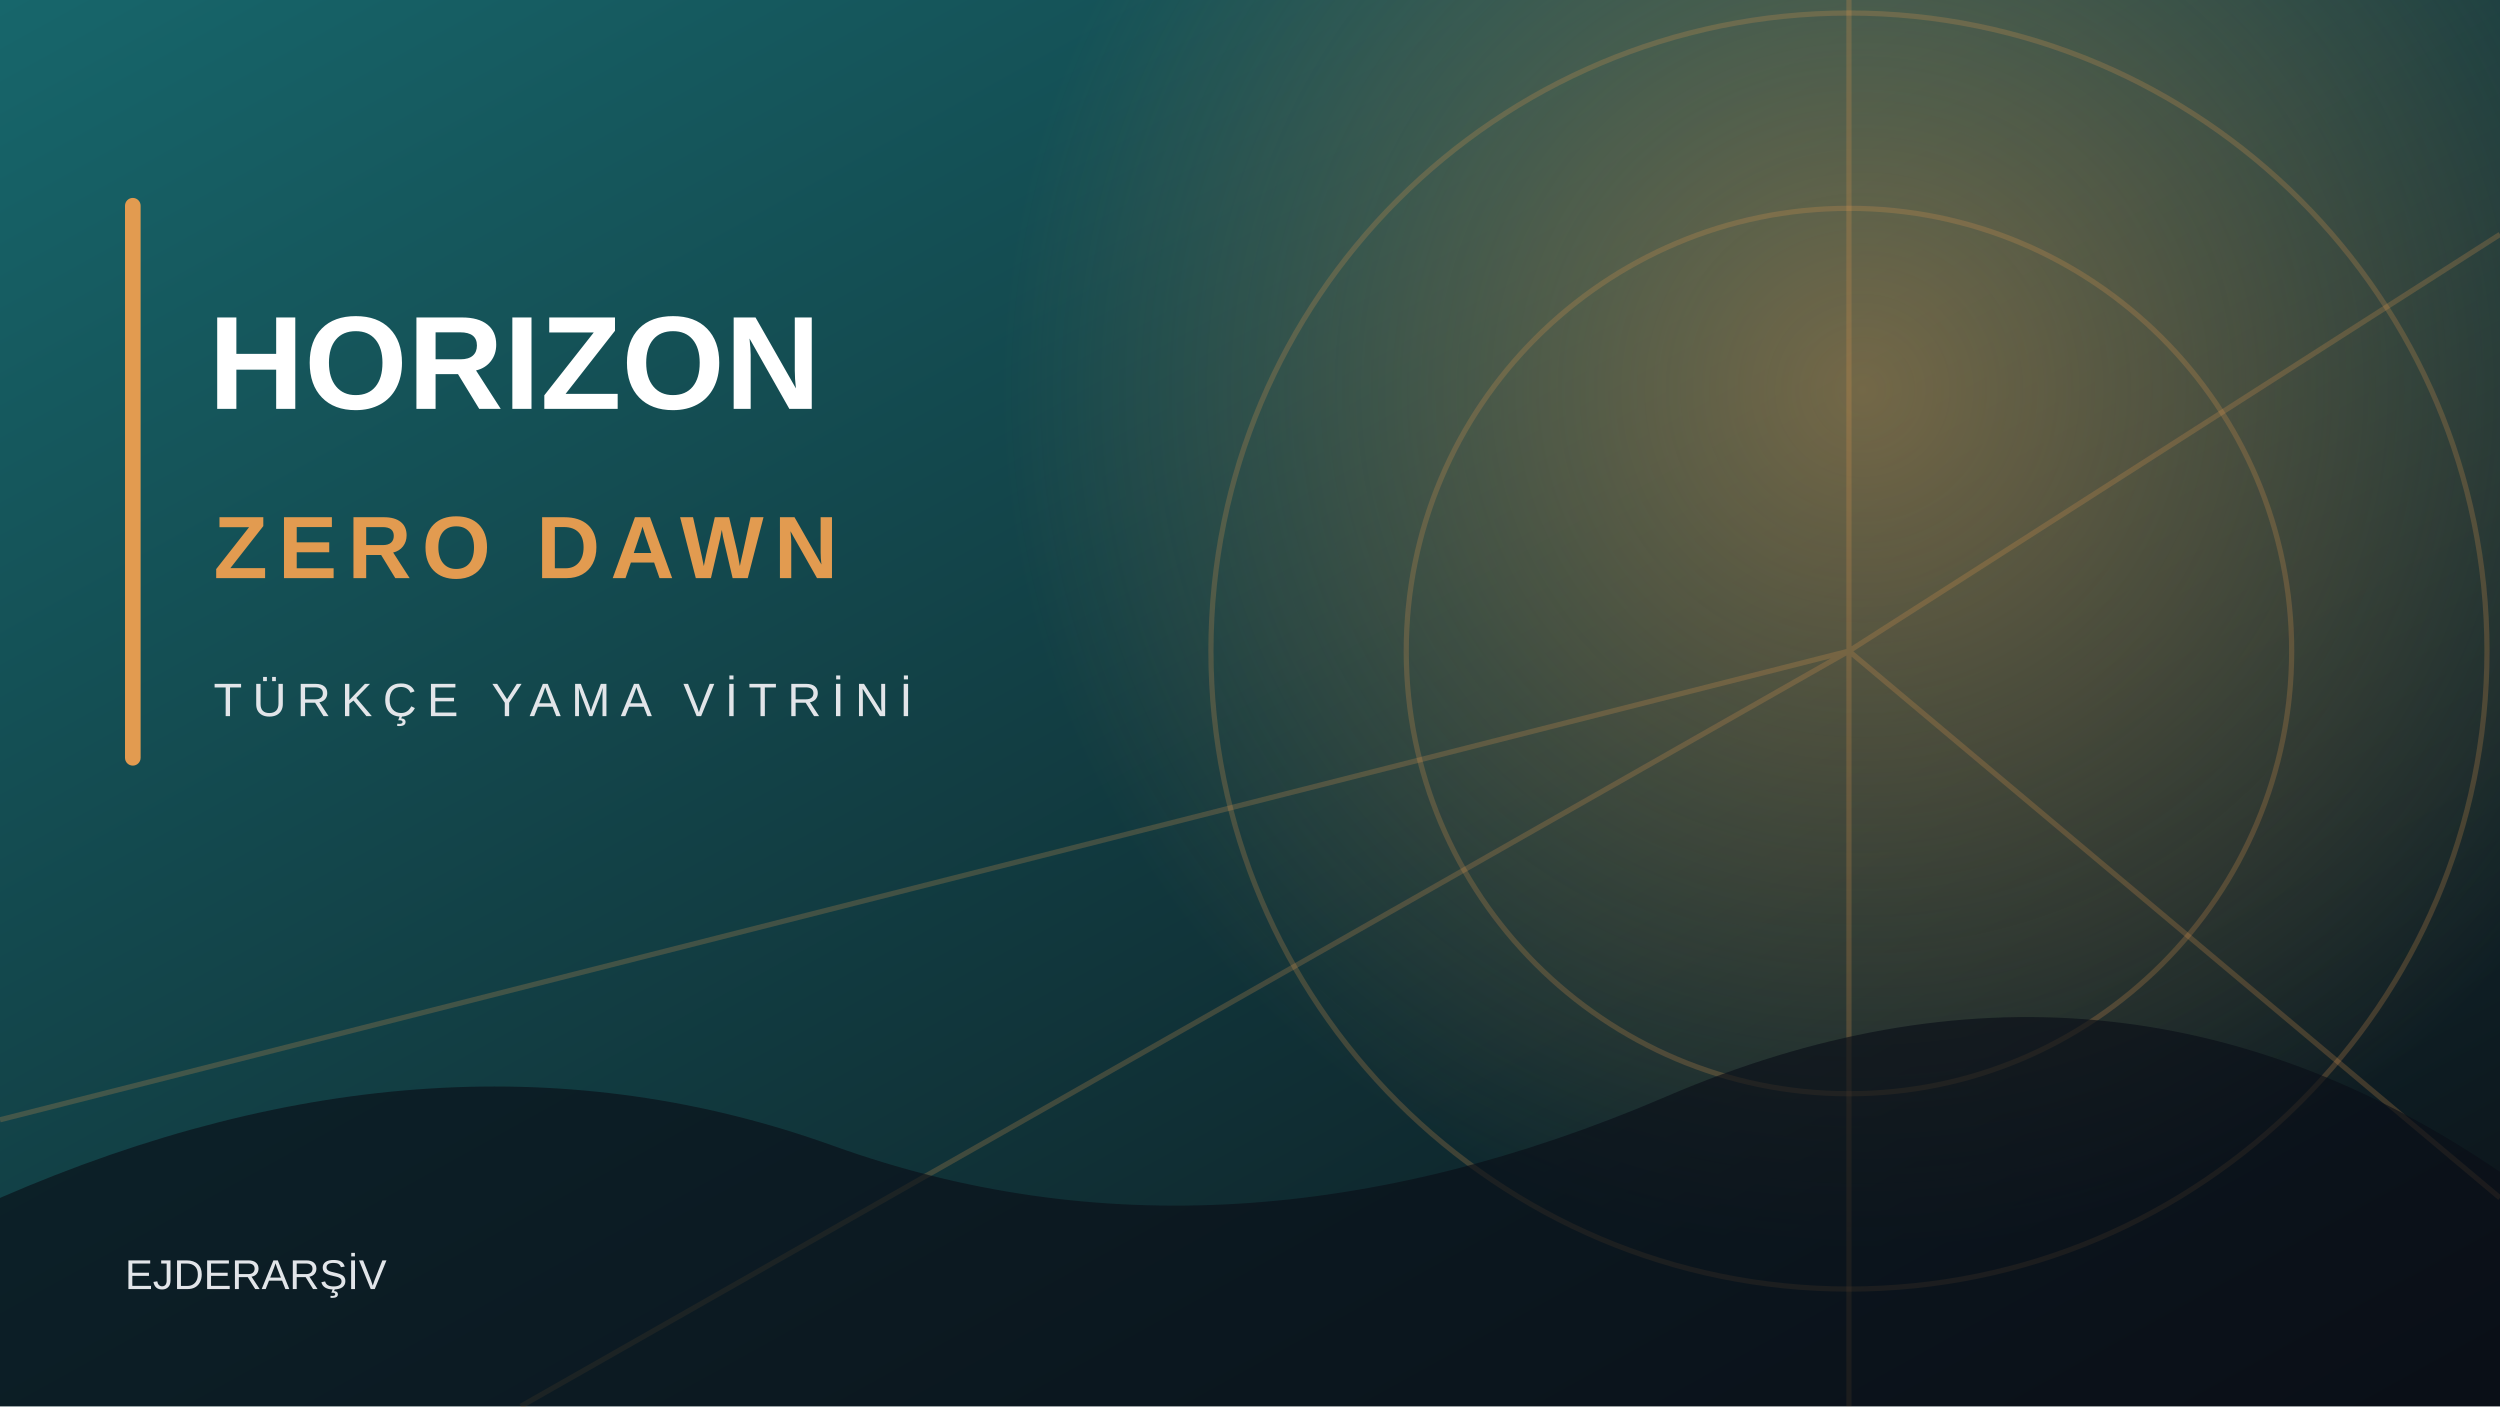
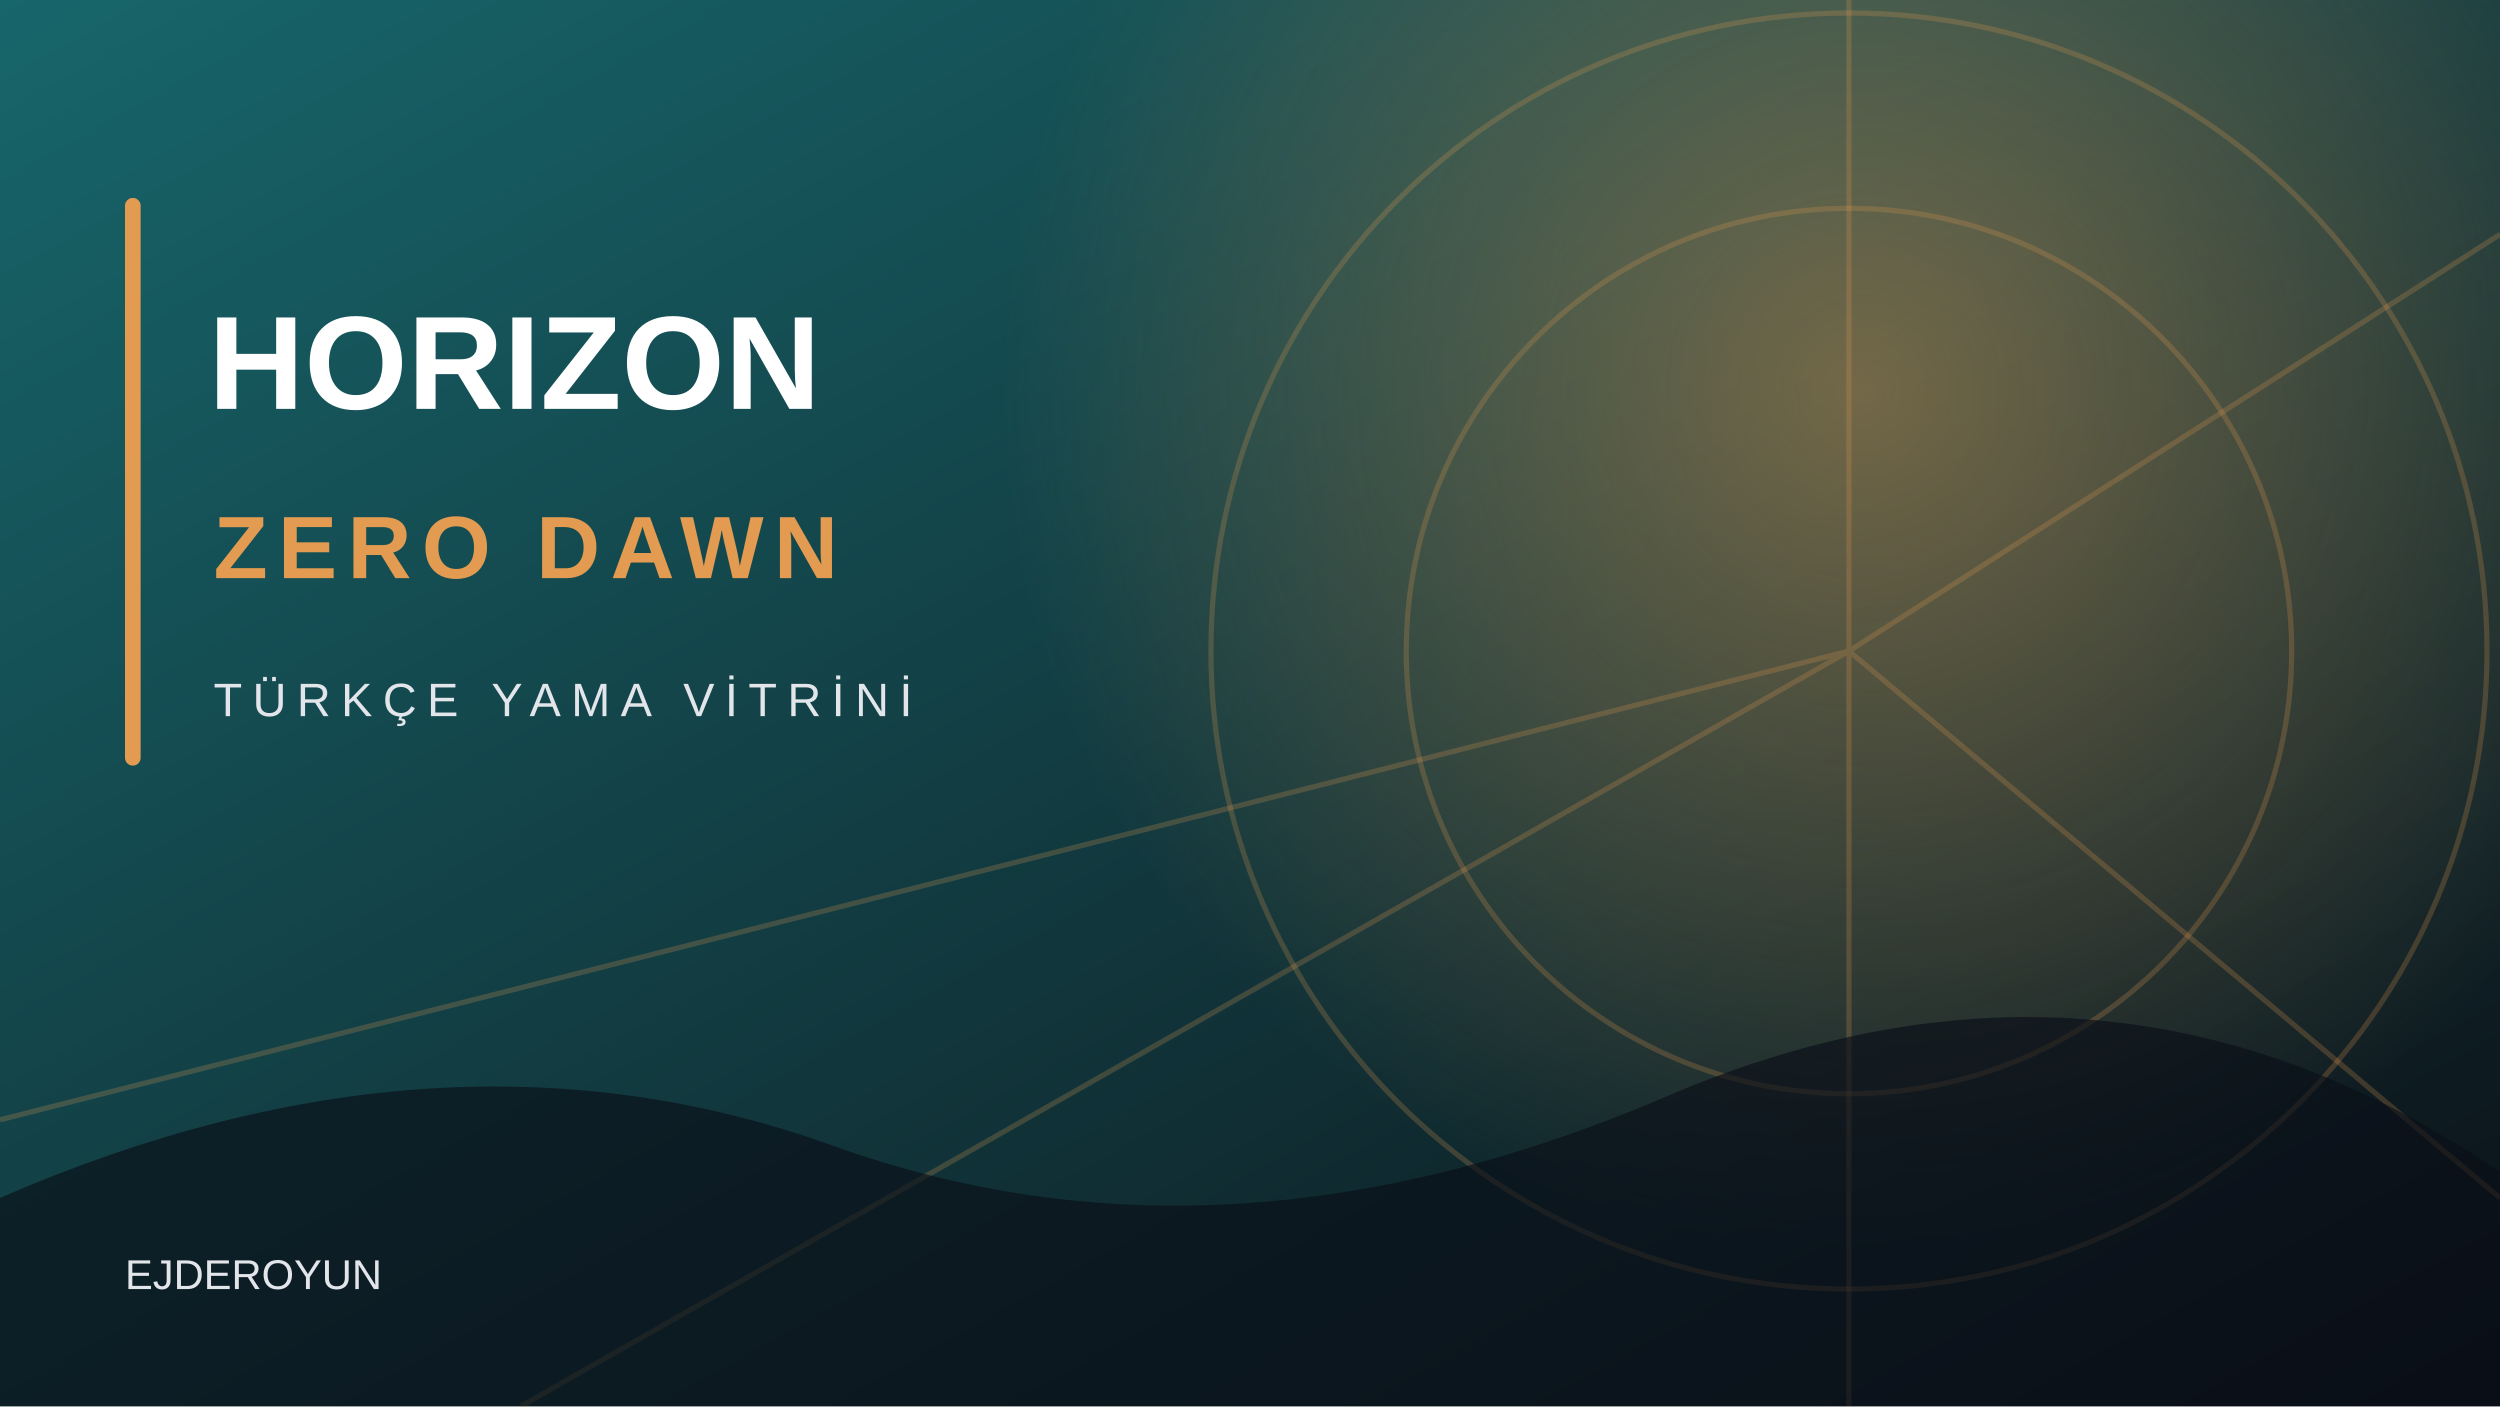
<svg xmlns="http://www.w3.org/2000/svg" viewBox="0 0 960 540" role="img" aria-label="Horizon Zero Dawn temalı vitrin çizimi">
  <defs>
    <linearGradient id="b" x2="1" y2="1">
      <stop stop-color="#17666b" />
      <stop offset="1" stop-color="#0c1016" />
    </linearGradient>
    <radialGradient id="l">
      <stop stop-color="#e29b50" stop-opacity=".47" />
      <stop offset="1" stop-color="#e29b50" stop-opacity="0" />
    </radialGradient>
  </defs>
  <rect width="960" height="540" fill="url(#b)" />
  <circle cx="715" cy="150" r="330" fill="url(#l)" />
  <g fill="none" stroke="#e29b50" stroke-opacity=".23" stroke-width="2">
    <circle cx="710" cy="250" r="170" />
    <circle cx="710" cy="250" r="245" />
    <path d="M0 430 710 250 960 90M200 540 710 250 960 460M710 0v540" />
  </g>
  <path d="M0 460Q170 386 320 440T640 421T960 450V540H0Z" fill="#090e17" opacity=".65" />
  <rect x="48" y="76" width="6" height="218" rx="3" fill="#e29b50" />
  <text x="80" y="157" fill="white" font-family="Arial,sans-serif" font-size="51" font-weight="900">HORIZON</text>
  <text x="82" y="222" fill="#e29b50" font-family="Arial,sans-serif" font-size="34" font-weight="800" letter-spacing="4">ZERO DAWN</text>
  <text x="82" y="275" fill="#e2e5e9" font-family="Arial,sans-serif" font-size="18" letter-spacing="4">TÜRKÇE YAMA VİTRİNİ</text>
-   <text x="48" y="495" fill="#e2e5e9" font-family="Arial,sans-serif" font-size="16">EJDERARŞİV</text>
+   <text x="48" y="495" fill="#e2e5e9" font-family="Arial,sans-serif" font-size="16">EJDEROYUN</text>
</svg>
